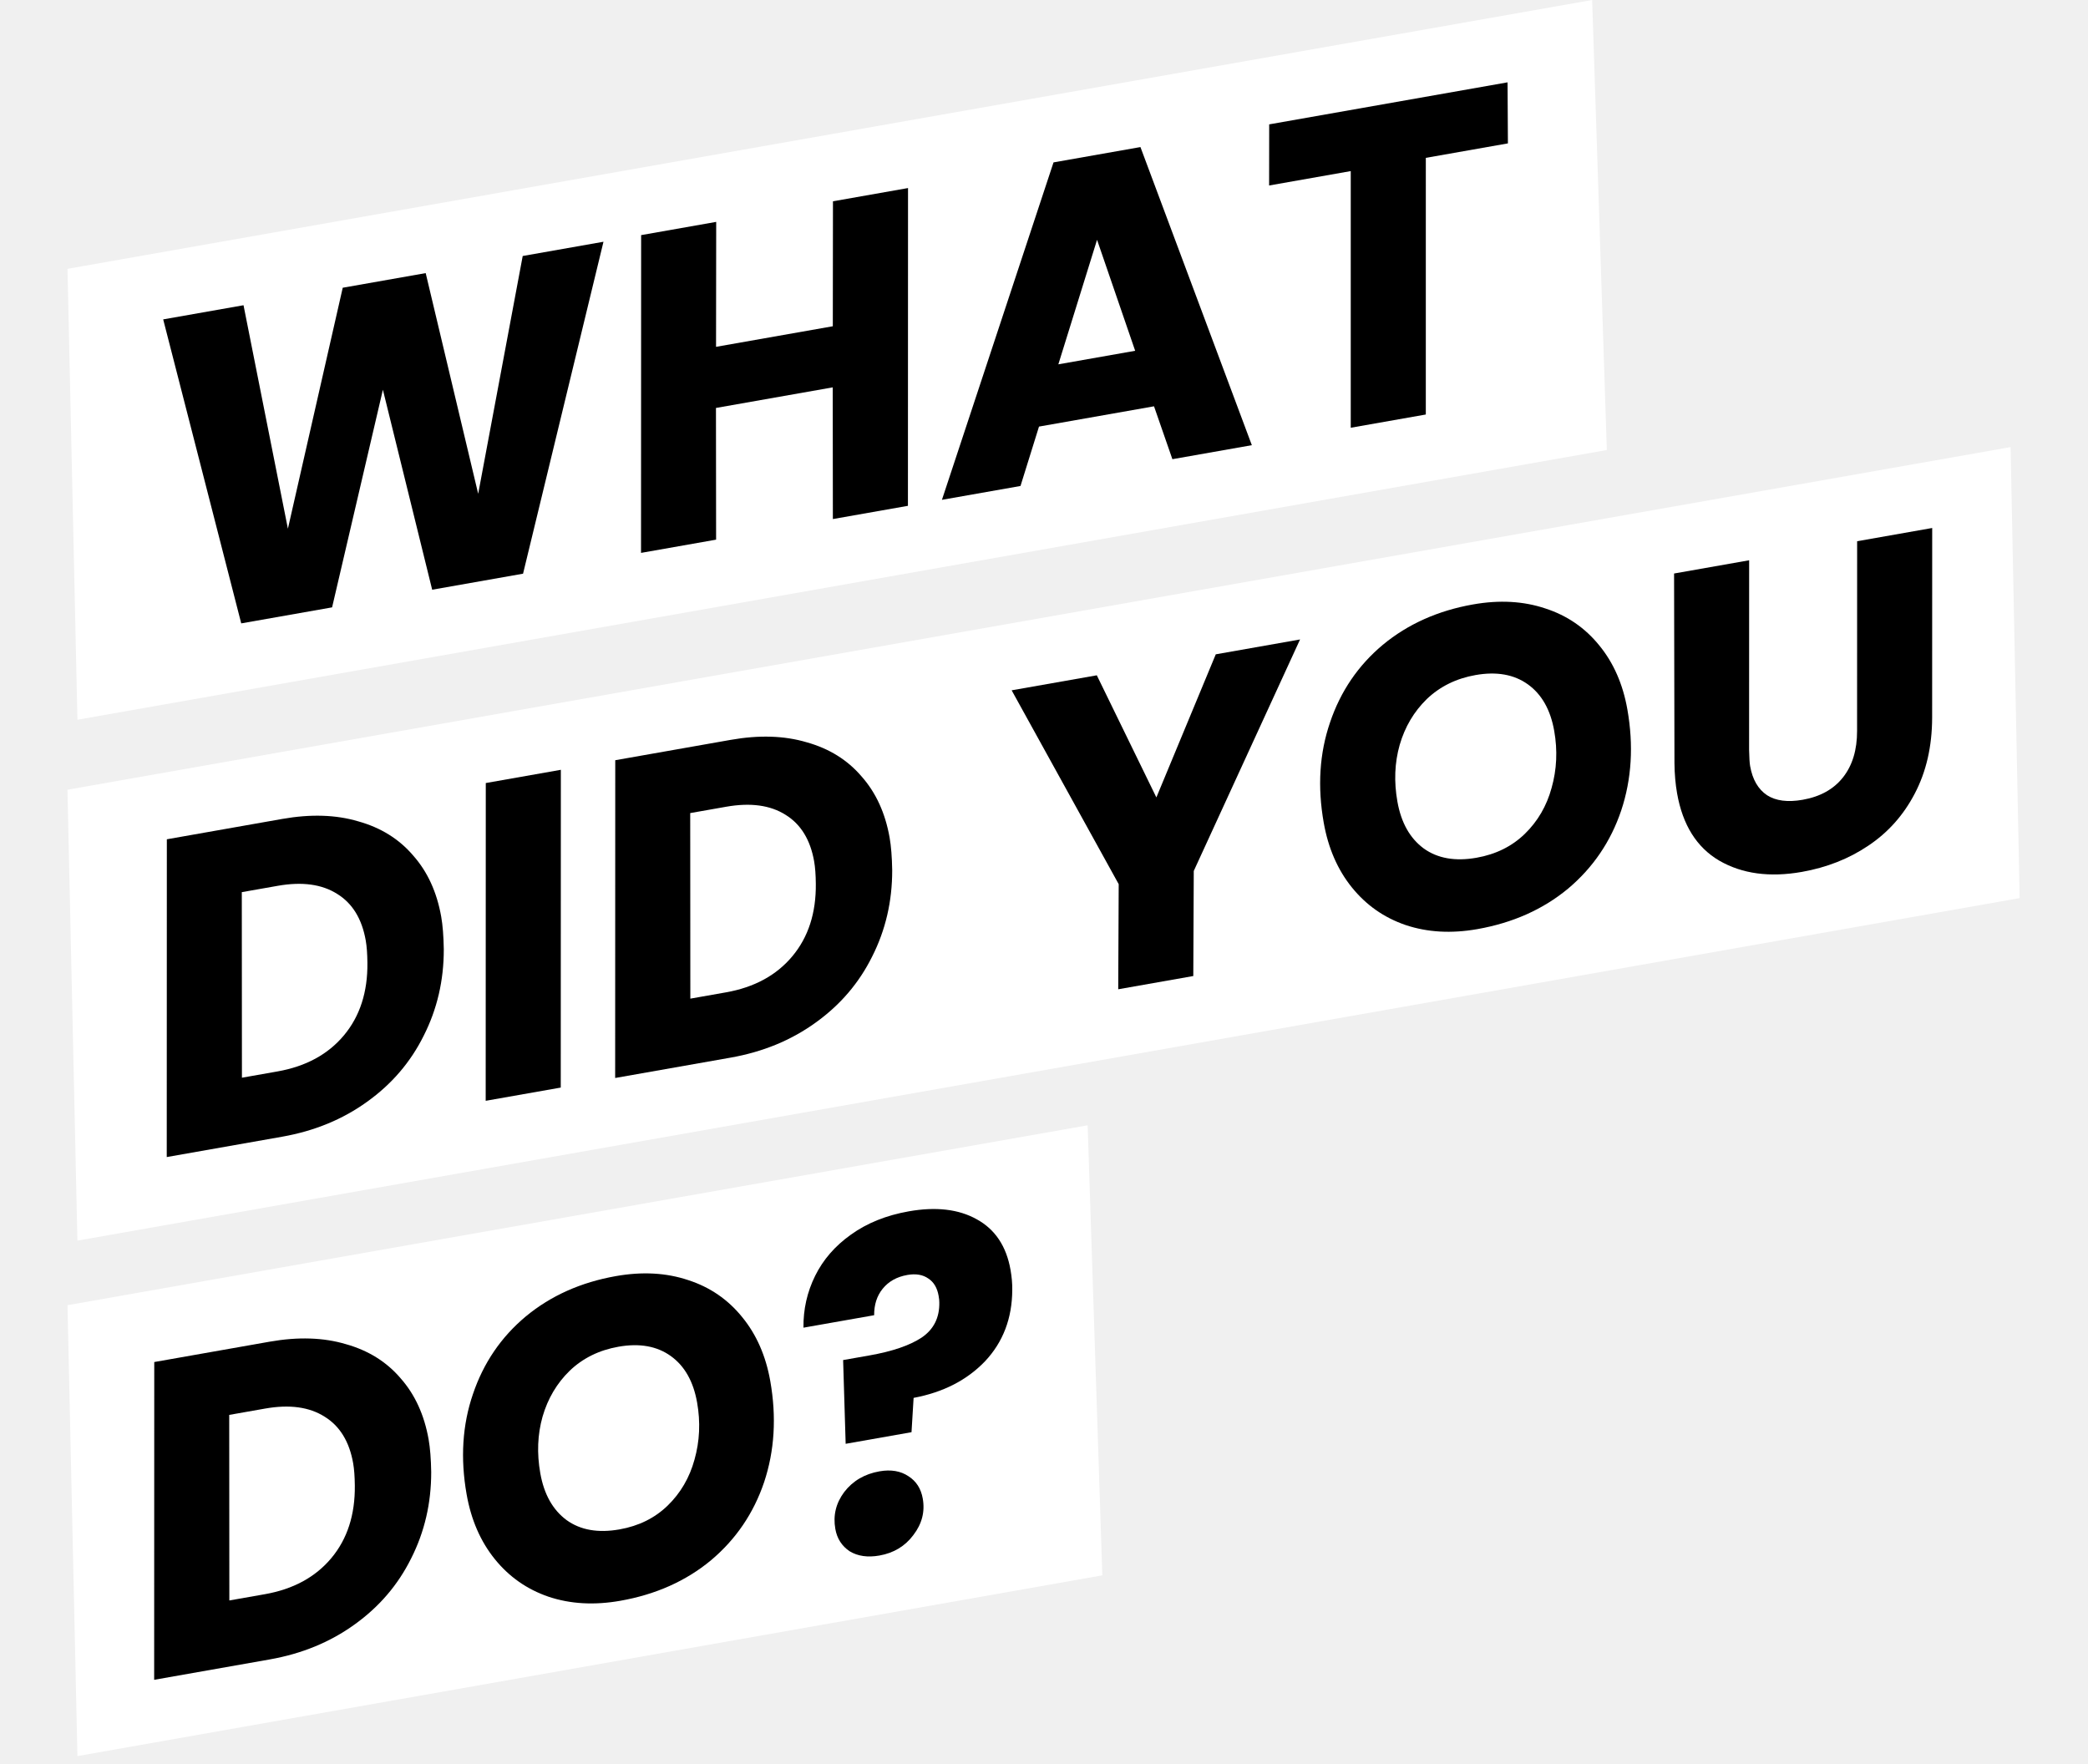
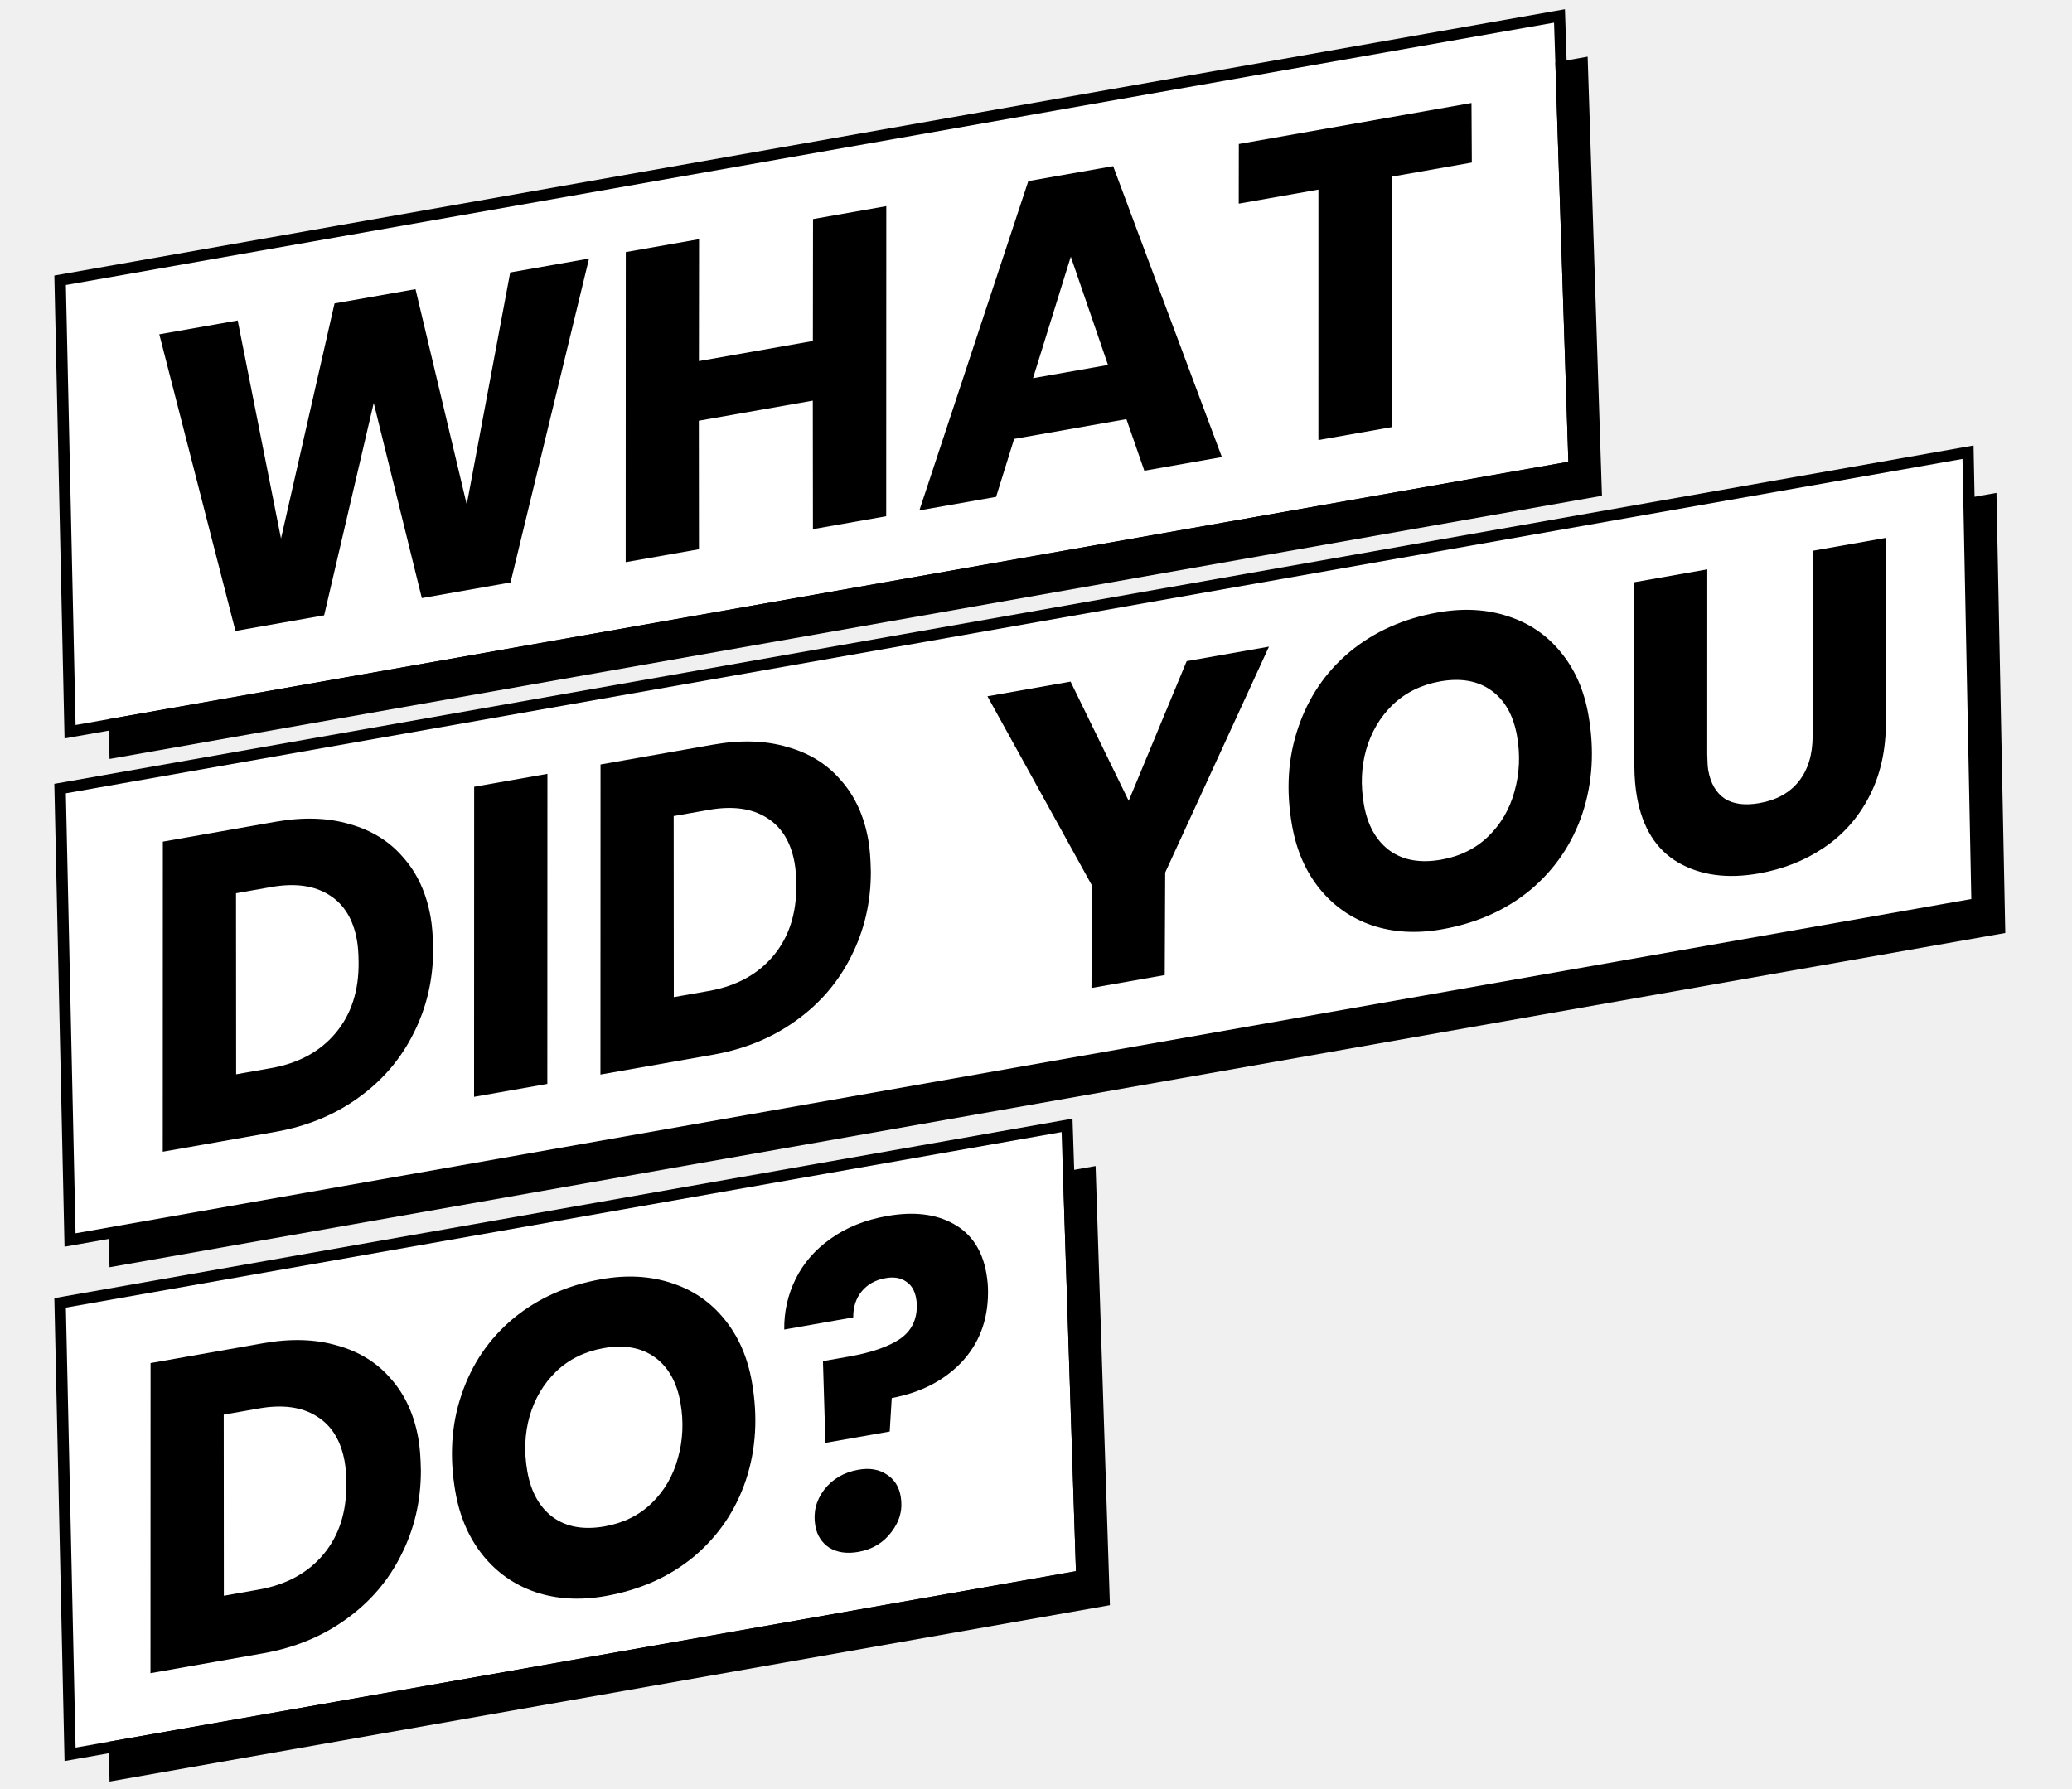
- <svg xmlns="http://www.w3.org/2000/svg" width="180" height="152" viewBox="0 0 180 152" fill="none">
-   <path d="M5.816 68.079L173.327 38.542L174.107 77.419L6.673 106.947L5.816 68.079Z" fill="white" />
-   <path fill-rule="evenodd" clip-rule="evenodd" d="M137.255 0L5.819 23.176L6.675 62.044L138.52 38.792L137.255 0Z" fill="white" />
-   <path fill-rule="evenodd" clip-rule="evenodd" d="M93.763 97.006L5.819 112.513L6.675 151.381L95.028 135.8L93.763 97.006Z" fill="white" />
-   <path d="M52.024 20.84L45.091 49.454L37.257 50.836L33.008 33.597L28.629 52.357L20.796 53.738L14.068 27.533L20.993 26.312L24.819 45.576L29.546 24.804L36.698 23.543L41.223 42.567L45.061 22.068L52.024 20.84Z" fill="black" />
-   <path d="M78.278 16.211L78.27 43.604L71.799 44.745L71.787 33.392L61.721 35.167L61.733 46.52L55.261 47.661L55.27 20.268L61.741 19.127L61.728 29.898L71.794 28.124L71.807 17.352L78.278 16.211Z" fill="black" />
-   <path d="M99.484 35.025L89.569 36.773L87.974 41.893L81.201 43.087L90.821 13.999L98.314 12.678L107.917 38.376L101.068 39.584L99.484 35.025ZM97.859 30.239L94.573 20.673L91.237 31.407L97.859 30.239Z" fill="black" />
-   <path d="M129.962 7.098L129.992 12.36L122.916 13.608L122.915 35.732L116.444 36.873L116.444 14.749L109.406 15.99L109.413 10.721L129.962 7.098Z" fill="black" />
-   <path d="M24.336 70.595C26.783 70.163 28.968 70.233 30.889 70.805C32.832 71.347 34.41 72.33 35.623 73.755C36.858 75.15 37.662 76.907 38.036 79.026C38.165 79.758 38.239 80.694 38.258 81.835C38.262 84.514 37.685 86.996 36.527 89.281C35.395 91.562 33.766 93.462 31.64 94.981C29.54 96.496 27.103 97.498 24.328 97.988L14.375 99.743L14.383 72.35L24.336 70.595ZM23.921 92.362C26.368 91.931 28.279 90.892 29.654 89.245C31.028 87.598 31.701 85.515 31.673 82.997C31.666 82.218 31.618 81.576 31.529 81.071C31.2 79.204 30.378 77.866 29.065 77.057C27.748 76.223 26.042 75.991 23.948 76.36L20.845 76.907L20.856 92.903L23.921 92.362Z" fill="black" />
-   <path d="M48.349 66.36L48.341 93.753L41.87 94.894L41.878 67.501L48.349 66.36Z" fill="black" />
-   <path d="M62.992 63.779C65.439 63.347 67.623 63.417 69.545 63.989C71.487 64.531 73.066 65.514 74.279 66.939C75.514 68.334 76.318 70.091 76.692 72.21C76.82 72.942 76.895 73.878 76.914 75.019C76.918 77.698 76.341 80.18 75.183 82.465C74.05 84.746 72.421 86.646 70.296 88.165C68.196 89.68 65.759 90.682 62.983 91.172L53.031 92.927L53.039 65.534L62.992 63.779ZM62.577 85.546C65.024 85.115 66.935 84.076 68.309 82.429C69.684 80.782 70.357 78.699 70.329 76.181C70.322 75.401 70.274 74.76 70.185 74.255C69.856 72.388 69.034 71.05 67.721 70.241C66.403 69.407 64.698 69.175 62.604 69.544L59.501 70.091L59.512 86.087L62.577 85.546Z" fill="black" />
-   <path d="M23.251 115.658C25.698 115.227 27.883 115.297 29.804 115.868C31.747 116.41 33.325 117.394 34.539 118.818C35.773 120.213 36.577 121.971 36.951 124.09C37.08 124.821 37.154 125.758 37.173 126.899C37.177 129.578 36.6 132.06 35.442 134.345C34.31 136.625 32.681 138.525 30.556 140.045C28.456 141.56 26.018 142.562 23.243 143.051L13.29 144.806L13.298 117.413L23.251 115.658ZM22.836 137.426C25.283 136.994 27.194 135.955 28.569 134.308C29.943 132.661 30.616 130.578 30.588 128.06C30.581 127.281 30.533 126.639 30.444 126.135C30.115 124.268 29.294 122.93 27.98 122.121C26.663 121.287 24.957 121.054 22.863 121.423L19.76 121.97L19.771 137.966L22.836 137.426Z" fill="black" />
-   <path d="M53.471 137.994C51.226 138.39 49.163 138.272 47.283 137.642C45.428 137.006 43.885 135.926 42.654 134.4C41.422 132.874 40.613 131.014 40.226 128.819C39.679 125.716 39.86 122.835 40.77 120.178C41.676 117.495 43.194 115.263 45.325 113.483C47.482 111.698 50.074 110.538 53.101 110.004C55.372 109.604 57.447 109.719 59.327 110.35C61.203 110.956 62.757 112.022 63.988 113.548C65.215 115.048 66.02 116.883 66.403 119.053C66.95 122.156 66.773 125.061 65.872 127.77C64.966 130.453 63.437 132.699 61.285 134.509C59.129 136.294 56.524 137.456 53.471 137.994ZM53.401 131.841C55.066 131.548 56.454 130.861 57.564 129.781C58.674 128.701 59.443 127.381 59.871 125.823C60.319 124.235 60.394 122.596 60.096 120.906C59.776 119.09 59.02 117.753 57.828 116.897C56.637 116.04 55.133 115.772 53.316 116.093C51.651 116.386 50.251 117.075 49.116 118.16C48.005 119.24 47.224 120.562 46.771 122.124C46.339 123.657 46.274 125.281 46.577 126.997C46.897 128.813 47.655 130.162 48.851 131.044C50.043 131.9 51.559 132.166 53.401 131.841Z" fill="black" />
-   <path d="M78.343 104.422C80.689 104.008 82.642 104.236 84.2 105.106C85.783 105.972 86.755 107.426 87.115 109.47C87.222 110.075 87.272 110.652 87.264 111.199C87.253 113.646 86.47 115.696 84.915 117.349C83.355 118.977 81.303 120.028 78.759 120.503L78.579 123.461L72.902 124.462L72.683 117.243L74.954 116.843C76.921 116.496 78.418 115.985 79.444 115.31C80.49 114.605 81.001 113.591 80.975 112.269C80.978 112.138 80.958 111.947 80.913 111.695C80.793 111.014 80.498 110.519 80.027 110.212C79.553 109.88 78.949 109.778 78.218 109.907C77.309 110.067 76.599 110.465 76.087 111.102C75.596 111.709 75.353 112.467 75.357 113.377L69.264 114.451C69.245 112.868 69.581 111.378 70.271 109.981C70.961 108.585 71.988 107.403 73.352 106.434C74.737 105.435 76.401 104.765 78.343 104.422ZM75.81 134.094C74.801 134.272 73.947 134.15 73.248 133.727C72.57 133.274 72.158 132.631 72.011 131.799C71.806 130.638 72.062 129.579 72.777 128.62C73.518 127.657 74.531 127.062 75.818 126.835C76.802 126.662 77.633 126.801 78.311 127.254C78.985 127.682 79.397 128.324 79.548 129.182C79.749 130.317 79.478 131.366 78.738 132.329C78.022 133.288 77.046 133.876 75.81 134.094Z" fill="black" />
-   <path d="M112.074 55.124L102.911 75.079L102.87 84.138L96.399 85.279L96.44 76.22L87.211 59.508L94.553 58.214L99.687 68.741L104.808 56.405L112.074 55.124Z" fill="black" />
-   <path d="M127.359 80.094C125.114 80.489 123.051 80.372 121.171 79.741C119.316 79.106 117.773 78.025 116.541 76.499C115.31 74.974 114.501 73.113 114.114 70.918C113.566 67.815 113.748 64.935 114.658 62.277C115.564 59.594 117.082 57.362 119.213 55.582C121.37 53.797 123.962 52.638 126.989 52.104C129.26 51.703 131.335 51.819 133.215 52.45C135.091 53.056 136.644 54.121 137.876 55.647C139.103 57.147 139.908 58.983 140.29 61.152C140.838 64.255 140.661 67.161 139.759 69.869C138.854 72.552 137.325 74.799 135.173 76.609C133.016 78.394 130.412 79.555 127.359 80.094ZM127.289 73.941C128.954 73.647 130.342 72.96 131.452 71.88C132.562 70.8 133.331 69.481 133.758 67.923C134.207 66.335 134.282 64.696 133.984 63.005C133.664 61.189 132.908 59.853 131.716 58.996C130.525 58.14 129.021 57.872 127.204 58.192C125.539 58.486 124.139 59.175 123.003 60.259C121.893 61.34 121.112 62.661 120.659 64.224C120.227 65.756 120.162 67.381 120.465 69.096C120.785 70.913 121.543 72.262 122.739 73.143C123.931 74 125.447 74.266 127.289 73.941Z" fill="black" />
-   <path d="M150.788 48.298L150.784 64.647C150.798 65.321 150.828 65.784 150.873 66.037C151.077 67.197 151.563 68.035 152.33 68.55C153.093 69.04 154.118 69.171 155.404 68.944C156.918 68.677 158.079 68.031 158.886 67.004C159.693 65.977 160.096 64.644 160.093 63.006L160.098 46.656L166.569 45.515L166.564 61.865C166.558 64.337 166.058 66.519 165.065 68.411C164.093 70.274 162.757 71.771 161.058 72.903C159.384 74.031 157.474 74.783 155.33 75.162C152.555 75.651 150.183 75.328 148.214 74.192C146.27 73.052 145.058 71.12 144.577 68.395C144.435 67.588 144.359 66.717 144.35 65.782L144.317 49.439L150.788 48.298Z" fill="black" />
+ <svg xmlns="http://www.w3.org/2000/svg" width="183" height="158" viewBox="0 0 183 158" fill="none">
+   <path d="M8.816 73.079L176.327 43.542L177.107 82.419L9.673 111.947L8.816 73.079Z" fill="black" />
+   <path d="M5.73 69.587L5.307 69.661L5.317 70.09L6.173 108.958L6.186 109.541L6.76 109.44L174.194 79.911L174.615 79.837L174.607 79.409L173.827 40.532L173.816 39.948L173.24 40.05L5.73 69.587Z" fill="white" stroke="black" />
+   <path fill-rule="evenodd" clip-rule="evenodd" d="M96.763 103.006L8.818 118.513L9.675 157.381L98.028 141.799L96.763 103.006Z" fill="black" />
+   <path fill-rule="evenodd" clip-rule="evenodd" d="M140.222 5.006L8.818 28.176L9.675 67.044L141.487 43.798L140.222 5.006Z" fill="black" />
+   <mask id="path-5-outside-1_302_559" maskUnits="userSpaceOnUse" x="3.818" y="-0" width="136" height="66" fill="black">
+     <rect fill="white" x="3.818" y="-0" width="136" height="66" />
+     <path fill-rule="evenodd" clip-rule="evenodd" d="M137.255 2L5.818 25.175L6.675 64.044L138.52 40.792L137.255 2Z" />
+   </mask>
+   <path fill-rule="evenodd" clip-rule="evenodd" d="M137.255 2L5.818 25.175L6.675 64.044L138.52 40.792L137.255 2Z" fill="white" />
+   <path d="M5.818 25.175L5.645 24.191L4.8 24.34L4.819 25.198L5.818 25.175ZM137.255 2L138.254 1.967L138.216 0.815L137.081 1.015L137.255 2ZM6.675 64.044L5.675 64.066L5.701 65.231L6.848 65.029L6.675 64.044ZM138.52 40.792L138.693 41.777L139.547 41.626L139.519 40.759L138.52 40.792ZM5.992 26.16L137.428 2.985L137.081 1.015L5.645 24.191L5.992 26.16ZM7.674 64.022L6.818 25.154L4.819 25.198L5.675 64.066L7.674 64.022ZM138.346 39.807L6.501 63.059L6.848 65.029L138.693 41.777L138.346 39.807ZM139.519 40.759L138.254 1.967L136.255 2.032L137.52 40.825L139.519 40.759Z" fill="black" mask="url(#path-5-outside-1_302_559)" />
+   <mask id="path-7-outside-2_302_559" maskUnits="userSpaceOnUse" x="3.818" y="98.006" width="93" height="58" fill="black">
+     <rect fill="white" x="3.818" y="98.006" width="93" height="58" />
+     <path fill-rule="evenodd" clip-rule="evenodd" d="M93.763 100.006L5.818 115.513L6.675 154.381L95.028 138.799L93.763 100.006Z" />
+   </mask>
+   <path fill-rule="evenodd" clip-rule="evenodd" d="M93.763 100.006L5.818 115.513L6.675 154.381L95.028 138.799L93.763 100.006Z" fill="white" />
+   <path d="M5.818 115.513L5.645 114.528L4.8 114.677L4.819 115.535L5.818 115.513ZM93.763 100.006L94.763 99.973L94.725 98.821L93.59 99.021L93.763 100.006ZM6.675 154.381L5.675 154.403L5.701 155.568L6.848 155.366L6.675 154.381ZM95.028 138.799L95.202 139.784L96.056 139.634L96.028 138.767L95.028 138.799ZM5.992 116.498L93.937 100.991L93.59 99.021L5.645 114.528L5.992 116.498ZM7.674 154.359L6.818 115.491L4.819 115.535L5.675 154.403L7.674 154.359ZM94.855 137.815L6.501 153.396L6.848 155.366L95.202 139.784L94.855 137.815ZM96.028 138.767L94.763 99.973L92.764 100.038L94.029 138.832L96.028 138.767Z" fill="black" mask="url(#path-7-outside-2_302_559)" />
+   <path d="M52.024 22.84L45.091 51.454L37.257 52.836L33.008 35.597L28.629 54.357L20.796 55.738L14.068 29.533L20.993 28.312L24.819 47.576L29.546 26.804L36.698 25.543L41.223 44.566L45.061 24.068L52.024 22.84Z" fill="black" />
+   <path d="M78.278 18.211L78.27 45.604L71.799 46.745L71.787 35.392L61.721 37.167L61.732 48.52L55.261 49.661L55.27 22.268L61.741 21.127L61.728 31.898L71.794 30.123L71.807 19.352L78.278 18.211Z" fill="black" />
+   <path d="M99.484 37.025L89.569 38.773L87.974 43.893L81.2 45.087L90.821 15.999L98.314 14.678L107.917 40.376L101.068 41.584L99.484 37.025ZM97.859 32.239L94.573 22.673L91.237 33.407L97.859 32.239Z" fill="black" />
+   <path d="M129.962 9.098L129.992 14.36L122.915 15.608L122.915 37.732L116.443 38.873L116.444 16.749L109.406 17.99L109.413 12.721L129.962 9.098Z" fill="black" />
+   <path d="M24.336 72.594C26.783 72.163 28.967 72.233 30.889 72.805C32.832 73.347 34.41 74.33 35.623 75.755C36.858 77.15 37.662 78.907 38.036 81.026C38.165 81.758 38.239 82.694 38.258 83.835C38.262 86.514 37.685 88.996 36.527 91.281C35.395 93.562 33.766 95.462 31.64 96.981C29.54 98.496 27.103 99.498 24.328 99.987L14.375 101.742L14.383 74.349L24.336 72.594ZM23.921 94.362C26.368 93.931 28.279 92.892 29.653 91.245C31.028 89.597 31.701 87.515 31.673 84.996C31.666 84.217 31.618 83.576 31.529 83.071C31.2 81.204 30.378 79.866 29.065 79.057C27.747 78.223 26.042 77.99 23.948 78.36L20.845 78.907L20.856 94.903L23.921 94.362Z" fill="black" />
+   <path d="M48.349 68.36L48.341 95.753L41.87 96.894L41.878 69.501L48.349 68.36Z" fill="black" />
+   <path d="M62.992 65.778C65.439 65.347 67.623 65.417 69.545 65.989C71.487 66.531 73.065 67.514 74.279 68.939C75.514 70.334 76.318 72.091 76.691 74.21C76.82 74.942 76.894 75.878 76.914 77.019C76.918 79.698 76.341 82.18 75.183 84.465C74.05 86.746 72.421 88.646 70.296 90.165C68.196 91.68 65.758 92.682 62.983 93.171L53.031 94.926L53.039 67.533L62.992 65.778ZM62.577 87.546C65.024 87.115 66.935 86.076 68.309 84.428C69.683 82.781 70.357 80.699 70.329 78.18C70.322 77.401 70.273 76.76 70.184 76.255C69.855 74.388 69.034 73.05 67.721 72.241C66.403 71.407 64.697 71.174 62.603 71.544L59.5 72.091L59.511 88.087L62.577 87.546Z" fill="black" />
+   <path d="M112.074 57.124L102.911 77.079L102.87 86.138L96.399 87.279L96.44 78.22L87.211 61.508L94.553 60.213L99.687 70.741L104.808 58.405L112.074 57.124Z" fill="black" />
+   <path d="M127.359 82.093C125.114 82.489 123.051 82.372 121.171 81.741C119.316 81.105 117.773 80.025 116.541 78.499C115.31 76.973 114.501 75.113 114.114 72.918C113.566 69.815 113.748 66.935 114.658 64.277C115.563 61.594 117.082 59.362 119.213 57.582C121.37 55.797 123.962 54.638 126.989 54.104C129.26 53.703 131.335 53.819 133.215 54.45C135.091 55.055 136.644 56.121 137.876 57.647C139.103 59.147 139.908 60.982 140.29 63.152C140.837 66.255 140.66 69.161 139.759 71.869C138.854 74.552 137.325 76.798 135.173 78.609C133.016 80.394 130.412 81.555 127.359 82.093ZM127.289 75.941C128.954 75.647 130.341 74.96 131.452 73.88C132.562 72.8 133.331 71.481 133.758 69.923C134.207 68.335 134.282 66.696 133.984 65.005C133.663 63.189 132.908 61.852 131.716 60.996C130.525 60.14 129.021 59.872 127.204 60.192C125.539 60.486 124.139 61.175 123.003 62.259C121.893 63.339 121.112 64.661 120.659 66.223C120.227 67.756 120.162 69.38 120.465 71.096C120.785 72.912 121.543 74.261 122.739 75.143C123.93 76 125.447 76.266 127.289 75.941Z" fill="black" />
+   <path d="M150.788 50.297L150.784 66.647C150.798 67.321 150.828 67.784 150.872 68.036C151.077 69.197 151.563 70.035 152.33 70.55C153.093 71.04 154.118 71.171 155.404 70.944C156.918 70.677 158.078 70.03 158.886 69.004C159.693 67.977 160.096 66.644 160.093 65.006L160.097 48.656L166.569 47.515L166.564 63.865C166.558 66.337 166.058 68.519 165.065 70.411C164.093 72.274 162.757 73.771 161.058 74.903C159.384 76.03 157.474 76.783 155.33 77.161C152.555 77.651 150.183 77.328 148.214 76.192C146.27 75.052 145.058 73.12 144.577 70.395C144.435 69.588 144.359 68.717 144.35 67.782L144.317 51.439L150.788 50.297Z" fill="black" />
+   <path d="M23.251 118.658C25.698 118.226 27.883 118.297 29.804 118.868C31.747 119.41 33.325 120.393 34.538 121.818C35.773 123.213 36.577 124.97 36.951 127.09C37.08 127.821 37.154 128.758 37.173 129.899C37.177 132.577 36.6 135.059 35.442 137.345C34.31 139.625 32.681 141.525 30.555 143.045C28.455 144.56 26.018 145.562 23.243 146.051L13.29 147.806L13.298 120.413L23.251 118.658ZM22.836 140.426C25.283 139.994 27.194 138.955 28.569 137.308C29.943 135.661 30.616 133.578 30.588 131.06C30.581 130.281 30.533 129.639 30.444 129.134C30.115 127.268 29.294 125.93 27.98 125.121C26.663 124.286 24.957 124.054 22.863 124.423L19.76 124.97L19.771 140.966L22.836 140.426Z" fill="black" />
+   <path d="M53.471 140.994C51.226 141.39 49.163 141.272 47.283 140.641C45.428 140.006 43.885 138.925 42.654 137.4C41.422 135.874 40.613 134.014 40.226 131.819C39.679 128.716 39.86 125.835 40.77 123.178C41.676 120.495 43.194 118.263 45.325 116.482C47.482 114.698 50.074 113.538 53.101 113.004C55.372 112.604 57.447 112.719 59.327 113.35C61.203 113.956 62.757 115.022 63.988 116.547C65.215 118.048 66.02 119.883 66.403 122.053C66.95 125.156 66.773 128.061 65.871 130.77C64.966 133.452 63.437 135.699 61.285 137.509C59.129 139.294 56.524 140.456 53.471 140.994ZM53.401 134.841C55.066 134.548 56.454 133.861 57.564 132.781C58.674 131.7 59.443 130.381 59.87 128.823C60.319 127.235 60.394 125.596 60.096 123.906C59.776 122.09 59.02 120.753 57.828 119.897C56.637 119.04 55.133 118.772 53.316 119.092C51.651 119.386 50.251 120.075 49.116 121.16C48.005 122.24 47.224 123.561 46.771 125.124C46.339 126.657 46.274 128.281 46.577 129.997C46.897 131.813 47.655 133.162 48.851 134.044C50.043 134.9 51.559 135.166 53.401 134.841Z" fill="black" />
+   <path d="M78.343 107.422C80.689 107.008 82.641 107.236 84.2 108.106C85.783 108.972 86.755 110.426 87.115 112.47C87.222 113.075 87.271 113.652 87.264 114.199C87.253 116.646 86.47 118.696 84.915 120.349C83.355 121.977 81.303 123.028 78.759 123.503L78.579 126.461L72.902 127.462L72.683 120.243L74.953 119.843C76.921 119.496 78.418 118.985 79.443 118.309C80.49 117.605 81 116.591 80.975 115.269C80.978 115.138 80.957 114.947 80.913 114.695C80.793 114.013 80.498 113.519 80.027 113.212C79.552 112.88 78.949 112.778 78.218 112.907C77.309 113.067 76.599 113.465 76.087 114.102C75.596 114.709 75.352 115.467 75.357 116.377L69.264 117.451C69.245 115.868 69.581 114.378 70.271 112.981C70.961 111.585 71.988 110.402 73.352 109.434C74.737 108.435 76.4 107.765 78.343 107.422ZM75.81 137.094C74.801 137.272 73.947 137.149 73.248 136.726C72.57 136.274 72.158 135.631 72.011 134.799C71.806 133.638 72.061 132.578 72.777 131.62C73.518 130.657 74.531 130.062 75.818 129.835C76.802 129.662 77.633 129.801 78.311 130.254C78.985 130.681 79.397 131.324 79.548 132.182C79.749 133.317 79.478 134.366 78.738 135.329C78.022 136.288 77.046 136.876 75.81 137.094Z" fill="black" />
</svg>
